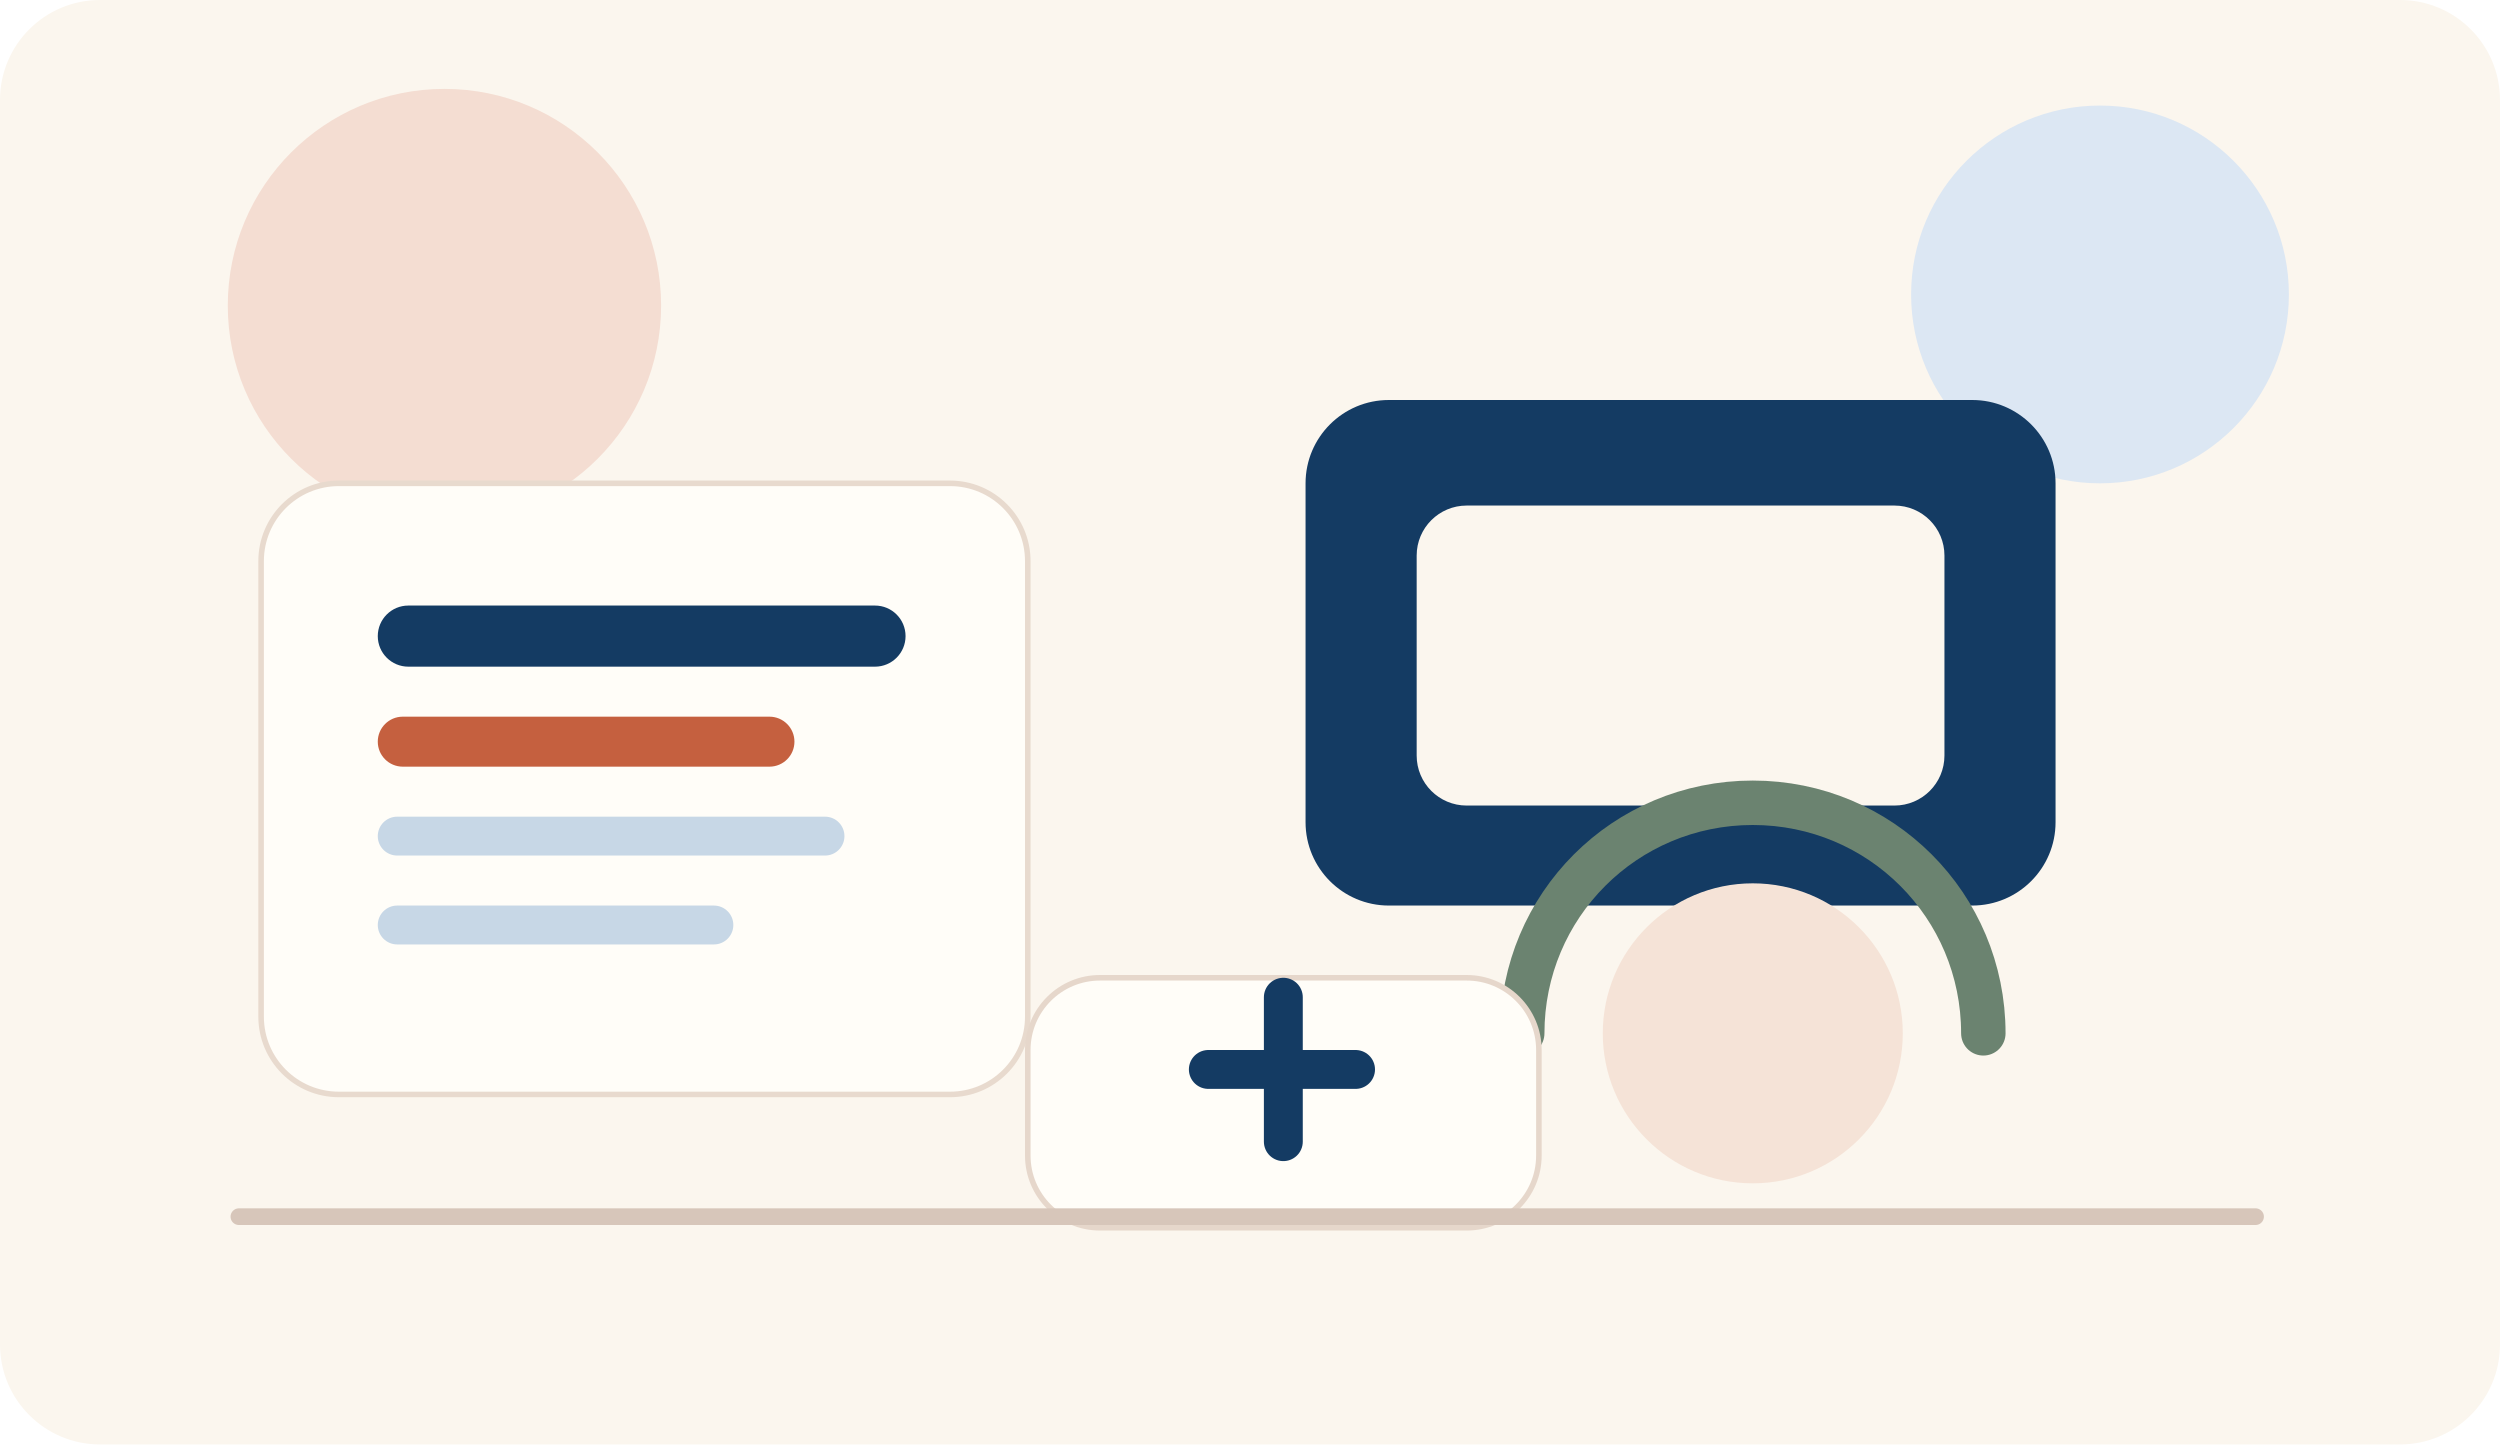
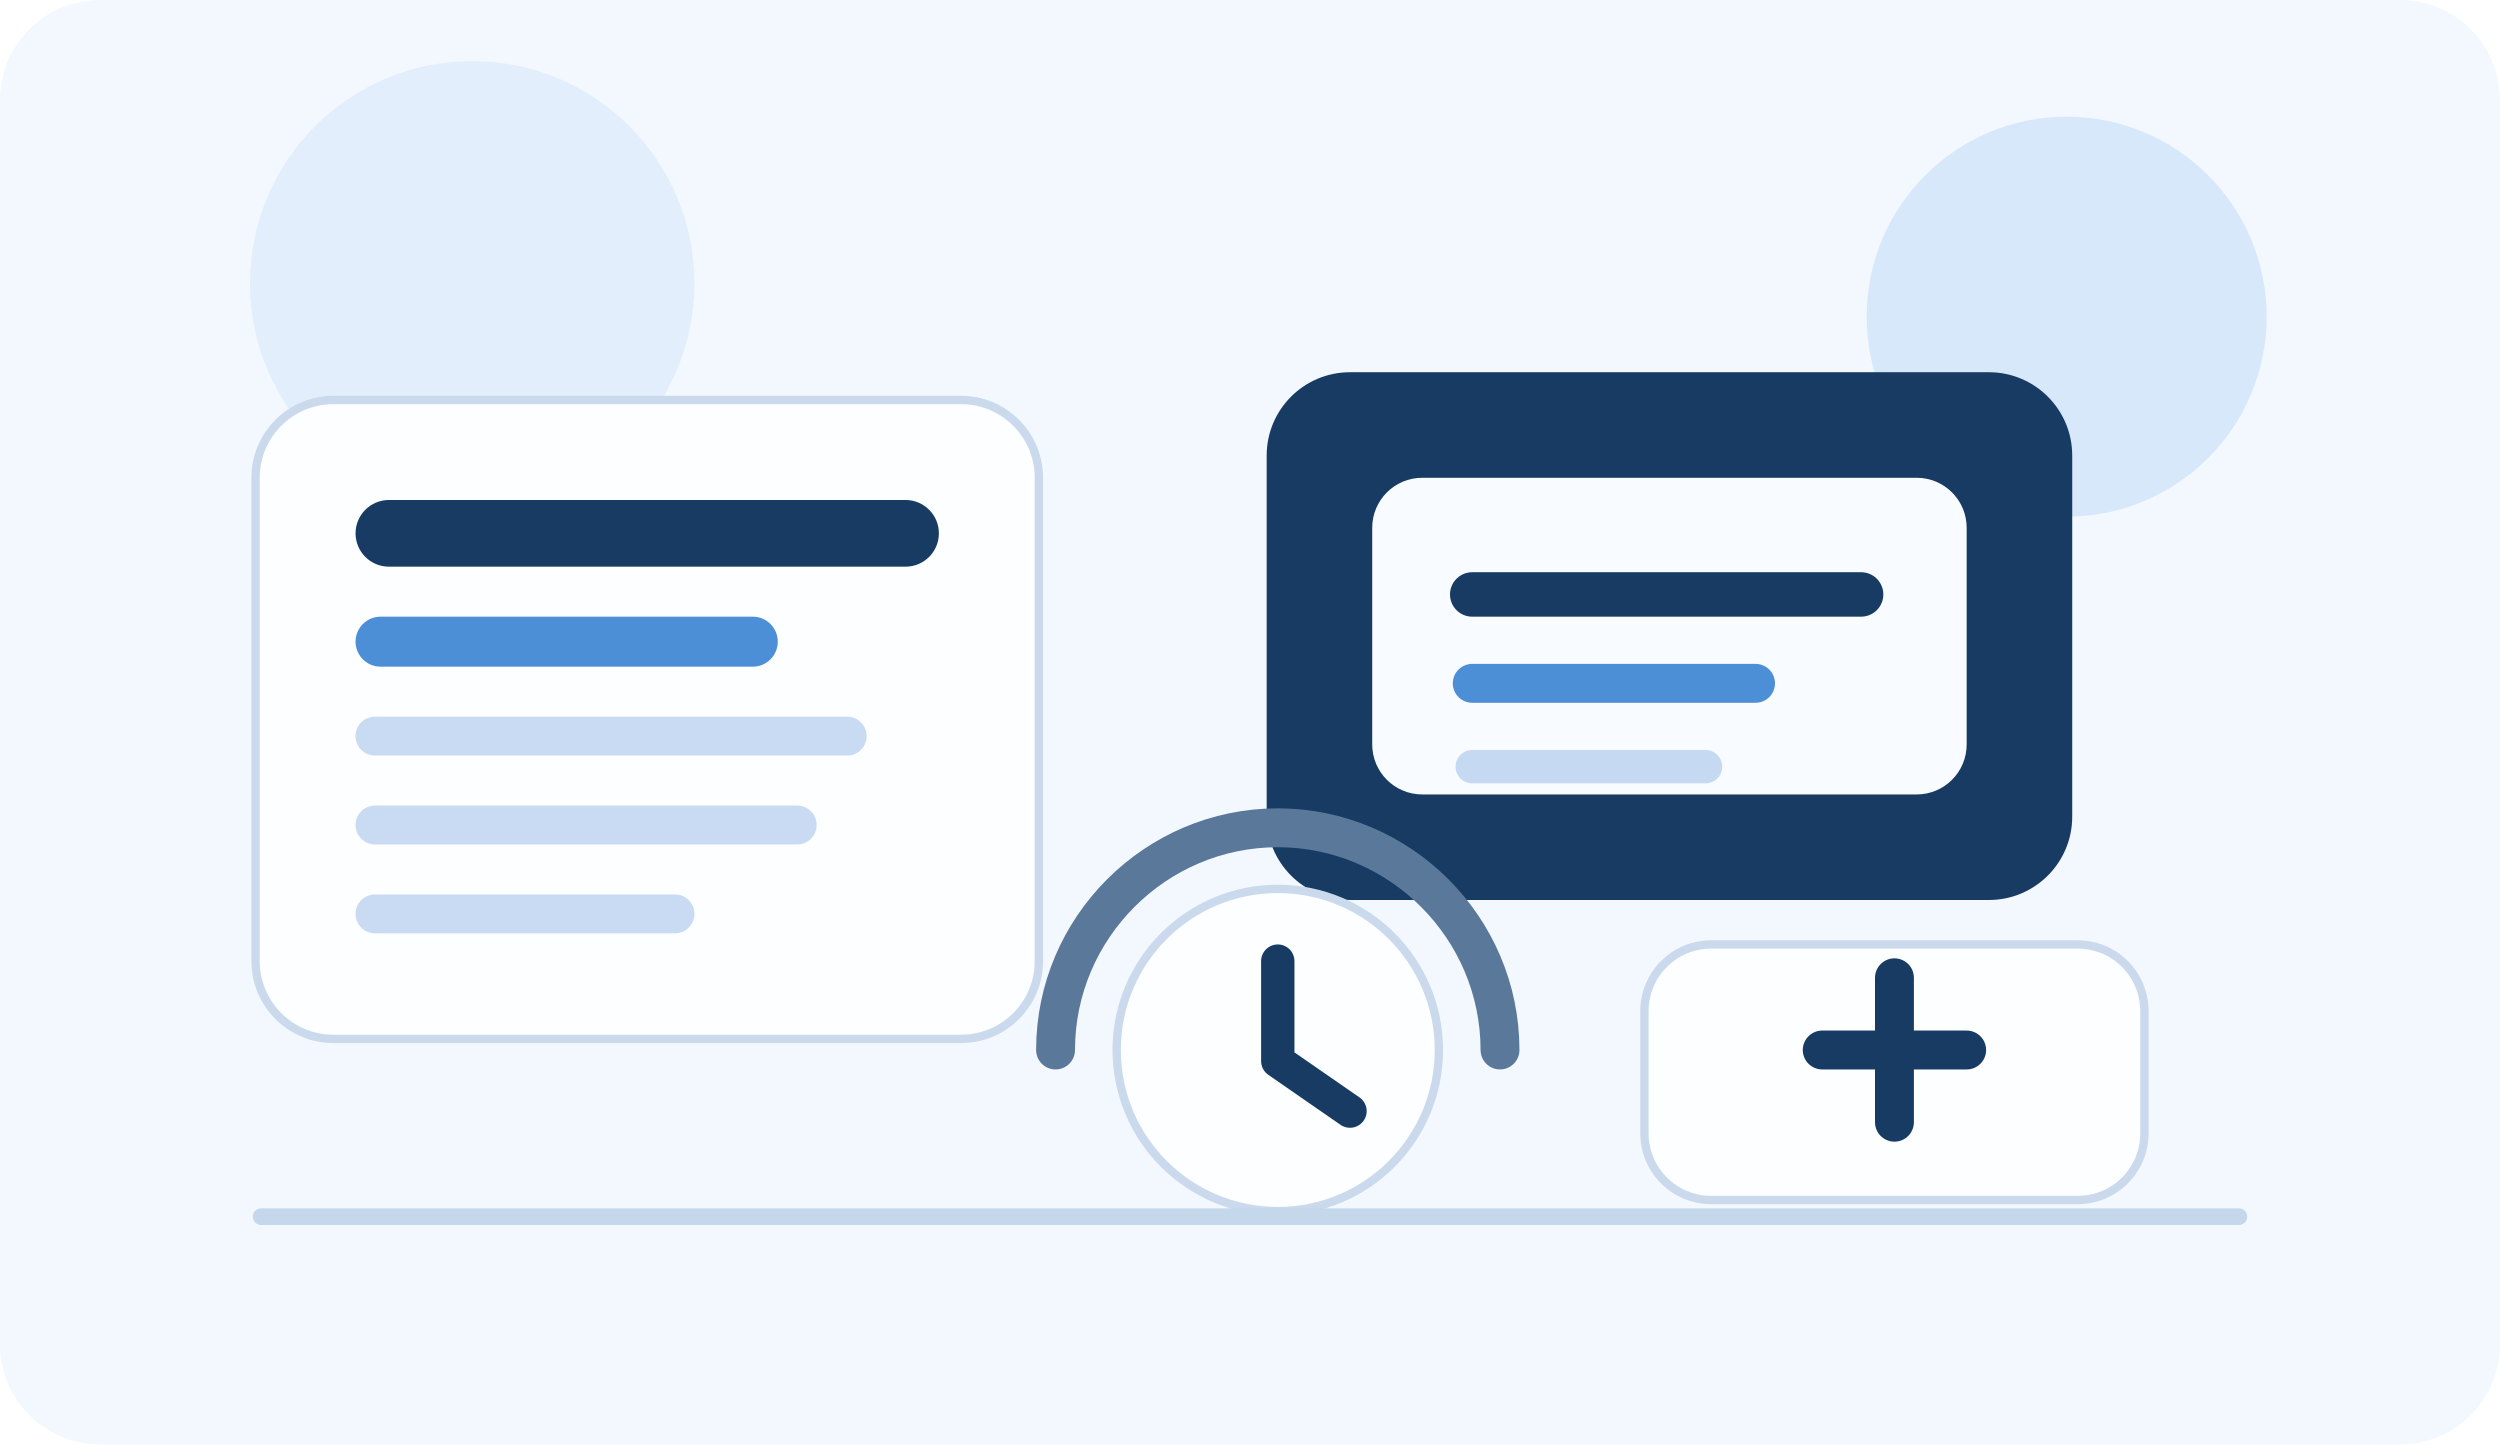
<svg xmlns="http://www.w3.org/2000/svg" width="900" height="520" viewBox="0 0 900 520" fill="none">
-   <rect width="900" height="520" rx="36" fill="#FBF6EE" />
-   <circle cx="160" cy="110" r="78" fill="#F4DDD2" />
-   <circle cx="756" cy="106" r="68" fill="#DCE7F3" />
-   <rect x="94" y="174" width="276" height="220" rx="28" fill="#FFFDF8" stroke="#E8DACE" stroke-width="2" />
-   <rect x="136" y="218" width="190" height="22" rx="11" fill="#143B63" />
-   <rect x="136" y="258" width="150" height="18" rx="9" fill="#C5603F" />
-   <rect x="136" y="294" width="168" height="14" rx="7" fill="#C7D7E6" />
-   <rect x="136" y="326" width="128" height="14" rx="7" fill="#C7D7E6" />
-   <rect x="470" y="144" width="270" height="182" rx="30" fill="#143B63" />
-   <rect x="510" y="182" width="190" height="108" rx="18" fill="#FBF6EE" />
-   <path d="M548 372C548 326 585 289 631 289C677 289 714 326 714 372" stroke="#6B8370" stroke-width="16" stroke-linecap="round" />
-   <circle cx="631" cy="372" r="54" fill="#F5E3D7" />
-   <rect x="370" y="352" width="184" height="90" rx="26" fill="#FFFDF8" stroke="#E6D7CB" stroke-width="2" />
-   <path d="M435 385H488" stroke="#143B63" stroke-width="14" stroke-linecap="round" />
-   <path d="M462 359V411" stroke="#143B63" stroke-width="14" stroke-linecap="round" />
-   <path d="M86 438H812" stroke="#D7C6BA" stroke-width="6" stroke-linecap="round" />
+   <rect width="900" height="520" rx="36" fill="#F3F8FE" />
+   <circle cx="170" cy="102" r="80" fill="#E2EEFB" />
+   <circle cx="744" cy="114" r="72" fill="#D7E8FB" />
+   <rect x="92" y="144" width="282" height="230" rx="28" fill="#FCFEFF" stroke="#CAD9EC" stroke-width="3" />
+   <rect x="128" y="180" width="210" height="24" rx="12" fill="#173B63" />
+   <rect x="128" y="222" width="152" height="18" rx="9" fill="#4D8FD6" />
+   <rect x="128" y="258" width="184" height="14" rx="7" fill="#C9DBF2" />
+   <rect x="128" y="290" width="166" height="14" rx="7" fill="#C9DBF2" />
+   <rect x="128" y="322" width="122" height="14" rx="7" fill="#C9DBF2" />
+   <rect x="456" y="134" width="290" height="190" rx="30" fill="#173B63" />
+   <rect x="494" y="172" width="214" height="114" rx="18" fill="#F8FBFF" />
+   <path d="M530 214H670" stroke="#173B63" stroke-width="16" stroke-linecap="round" />
+   <path d="M530 246H632" stroke="#4D8FD6" stroke-width="14" stroke-linecap="round" />
+   <path d="M530 276H614" stroke="#C5D9F2" stroke-width="12" stroke-linecap="round" />
+   <path d="M380 378C380 334 416 298 460 298C504 298 540 334 540 378" stroke="#5A789A" stroke-width="14" stroke-linecap="round" />
+   <circle cx="460" cy="378" r="58" fill="#FCFEFF" stroke="#CAD9EC" stroke-width="3" />
+   <path d="M460 346V382L486 400" stroke="#173B63" stroke-width="12" stroke-linecap="round" stroke-linejoin="round" />
+   <rect x="592" y="340" width="180" height="92" rx="24" fill="#FCFEFF" stroke="#CAD9EC" stroke-width="3" />
+   <path d="M656 378H708" stroke="#173B63" stroke-width="14" stroke-linecap="round" />
+   <path d="M682 352V404" stroke="#173B63" stroke-width="14" stroke-linecap="round" />
+   <path d="M94 438H806" stroke="#C5D7EA" stroke-width="6" stroke-linecap="round" />
</svg>
